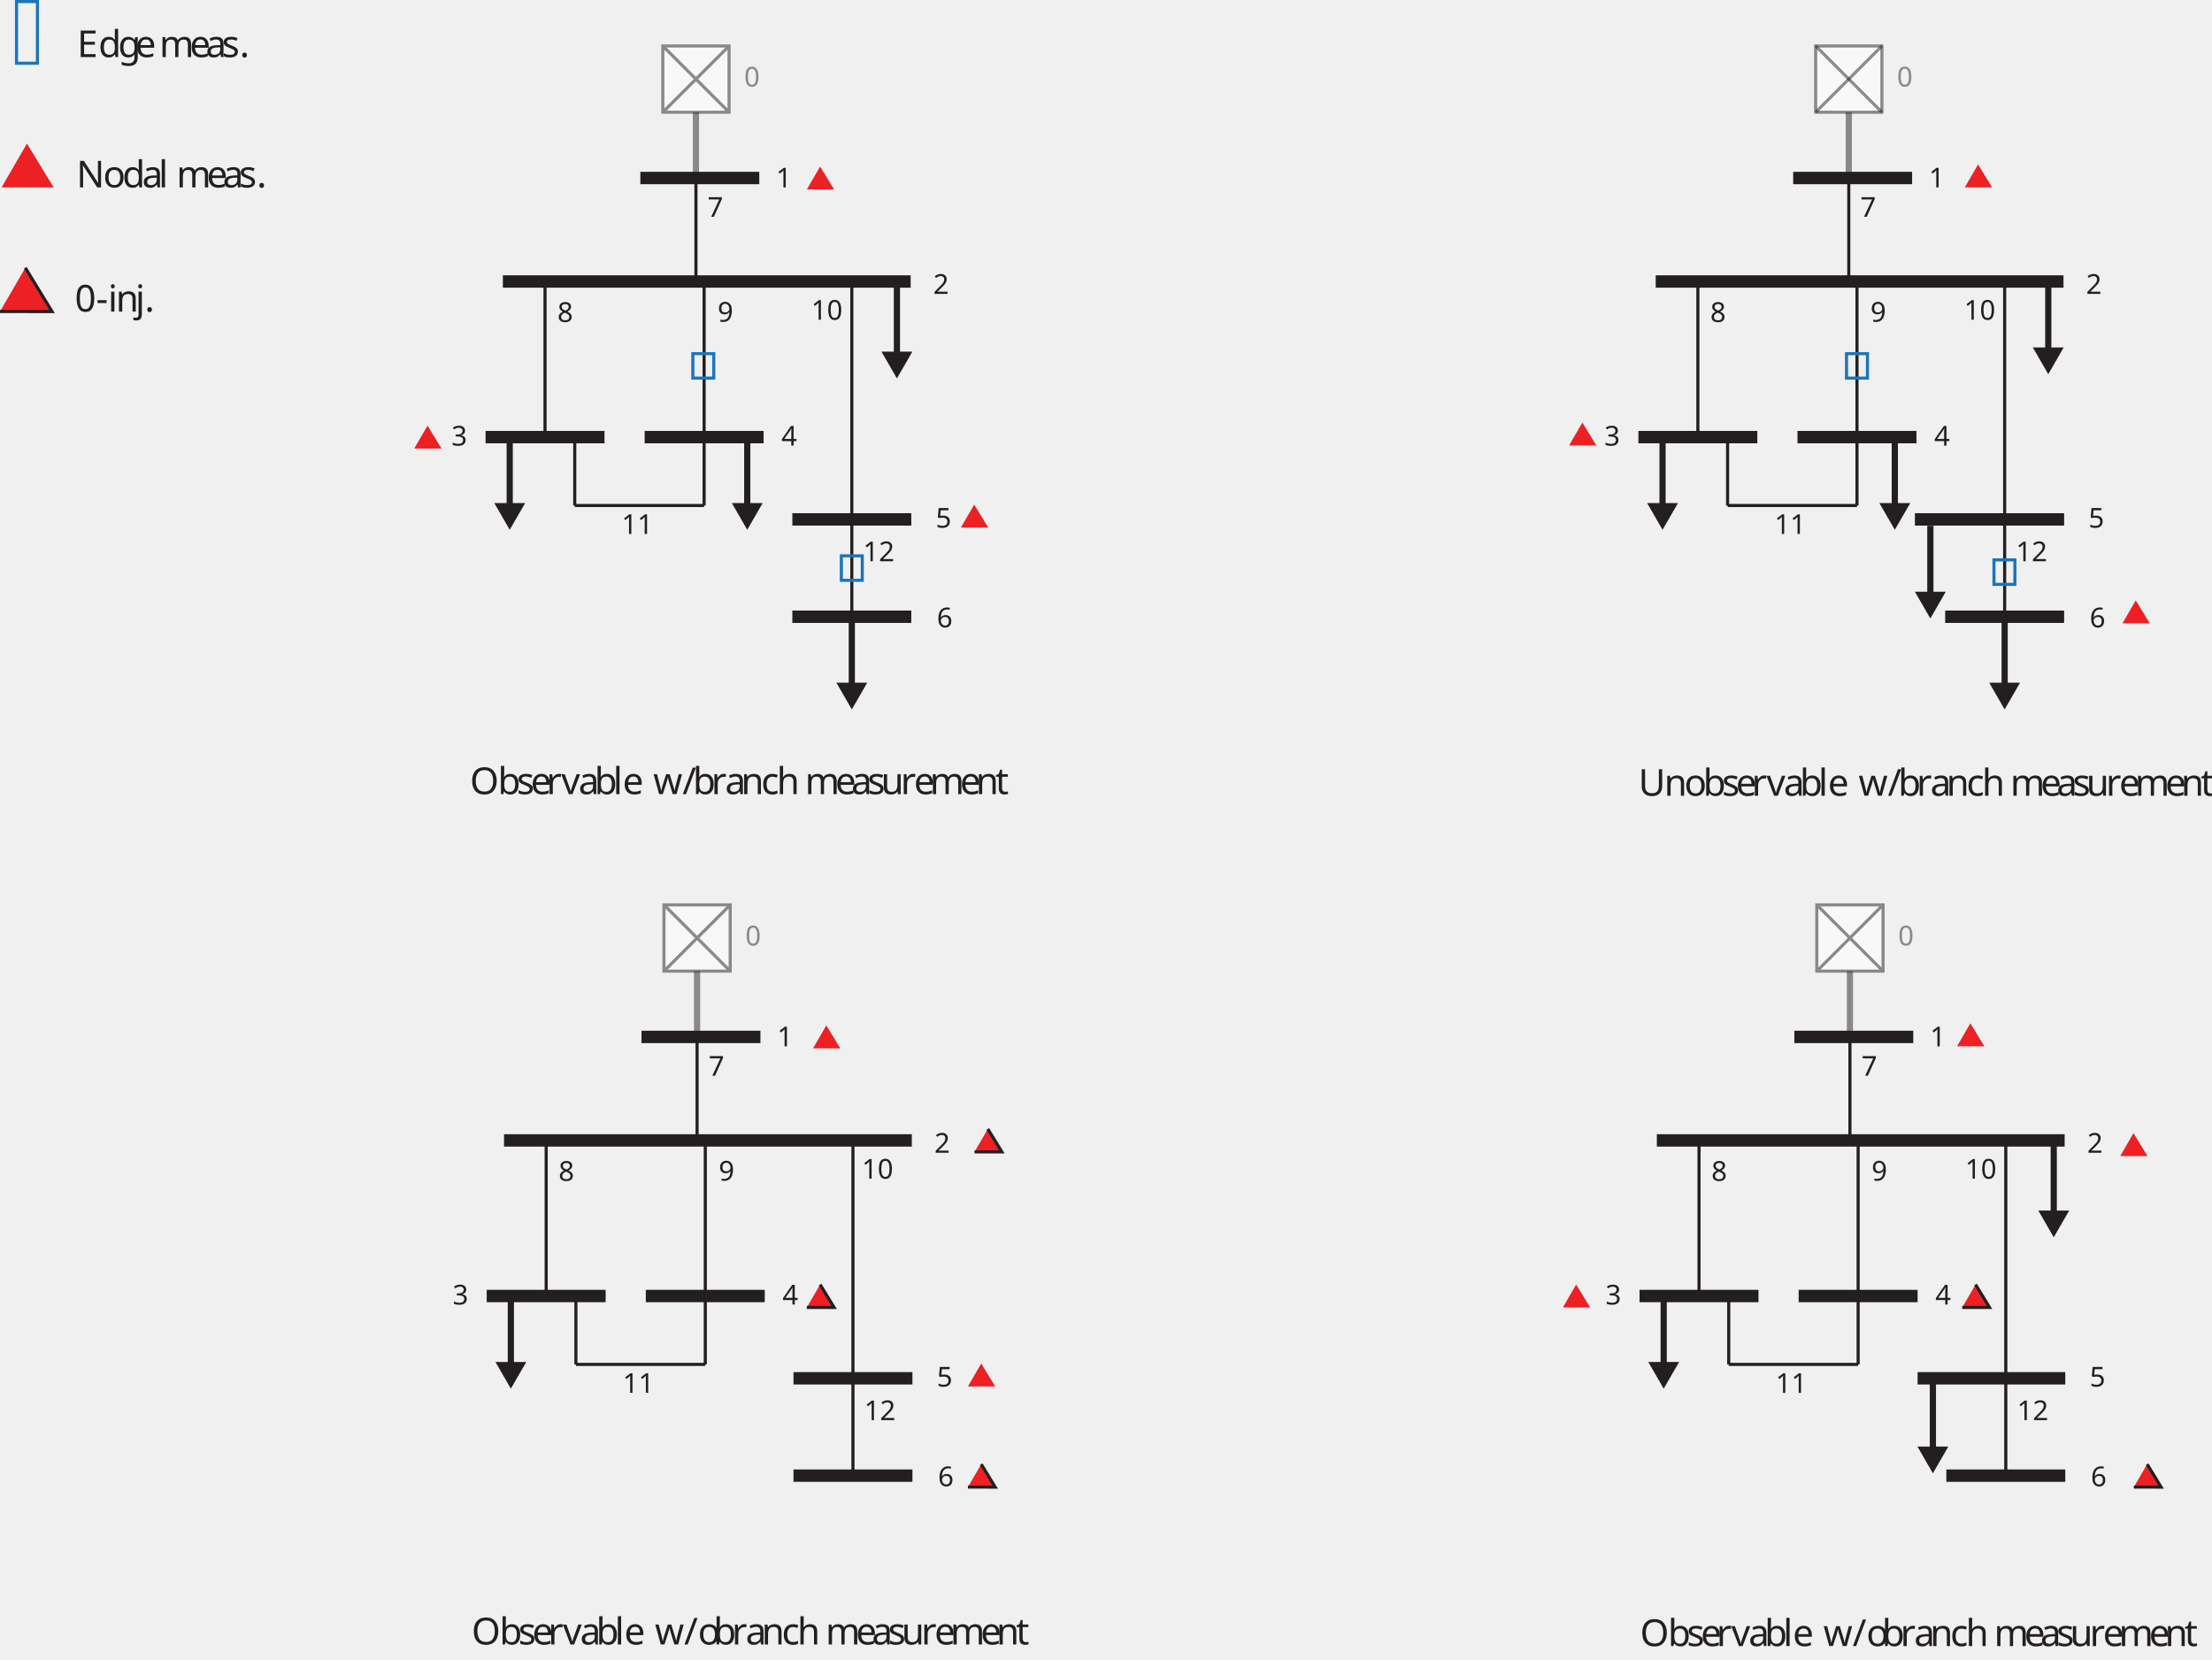
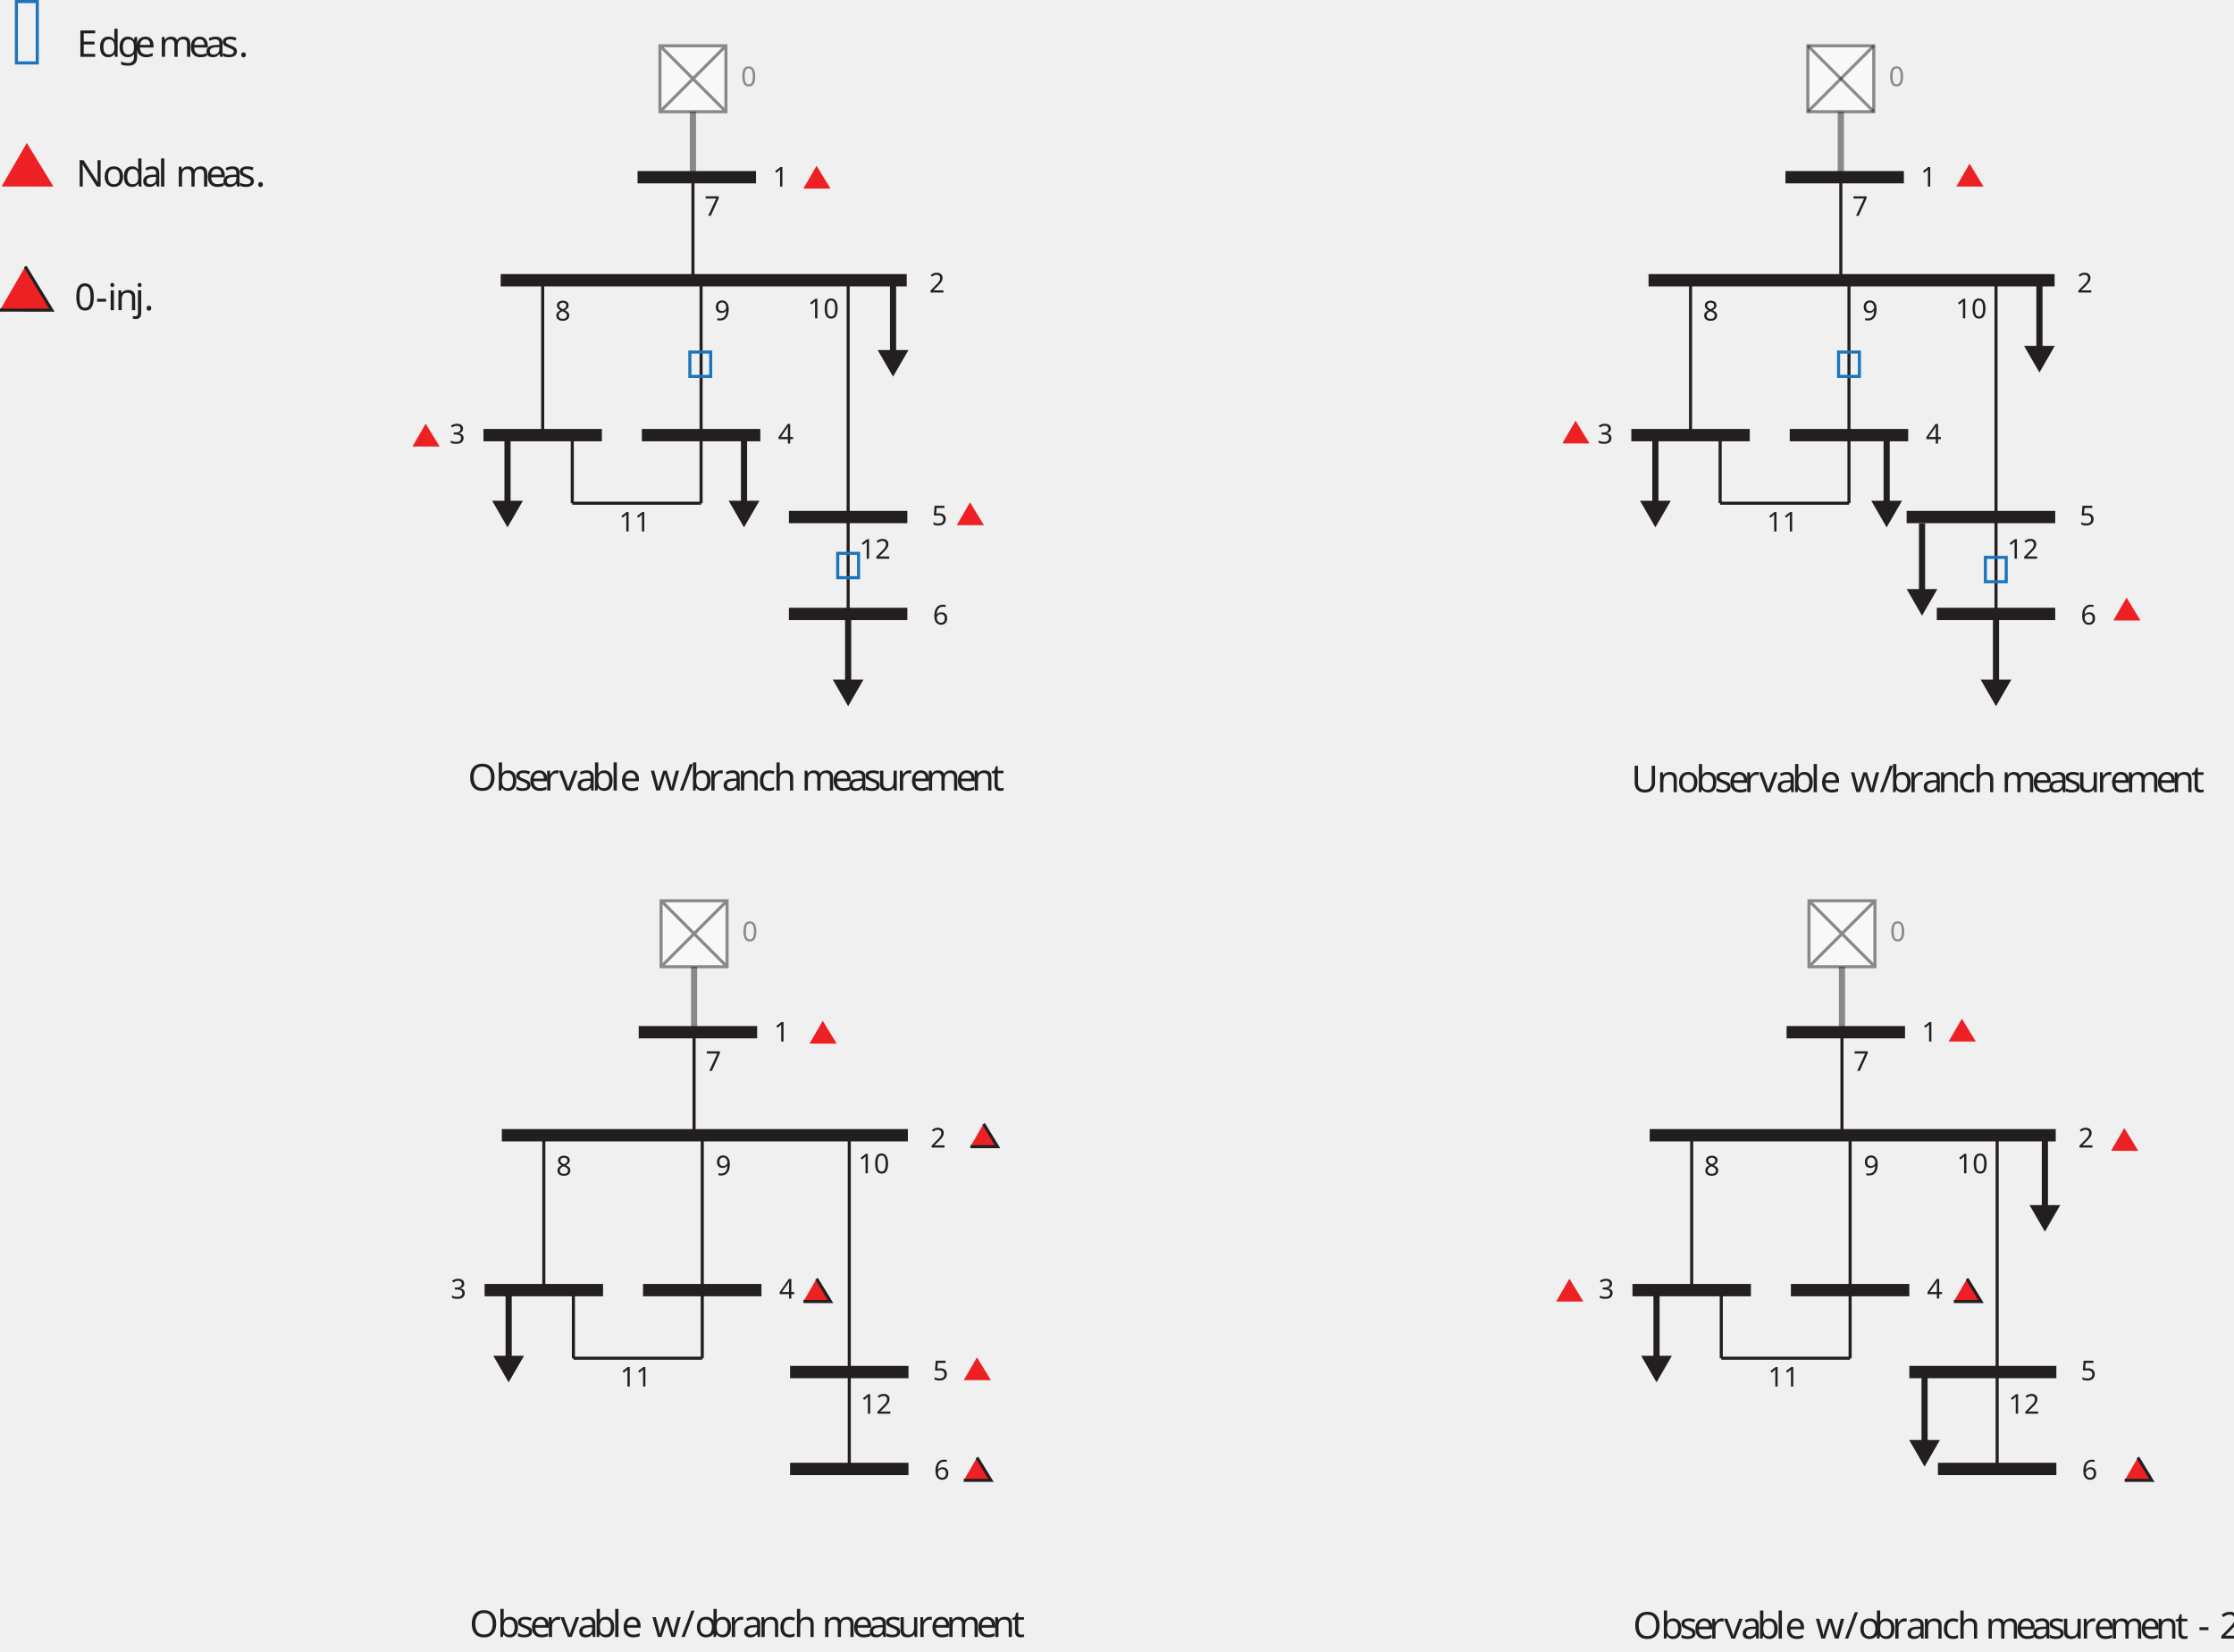
- <svg xmlns="http://www.w3.org/2000/svg" id="Layer_1" data-name="Layer 1" viewBox="0 0 714.54 536.01">
+ <svg xmlns="http://www.w3.org/2000/svg" id="Layer_1" data-name="Layer 1" viewBox="0 0 724.77 536.01">
  <defs>
    <style>
      .cls-1 {
        letter-spacing: -.01em;
      }

      .cls-2, .cls-3, .cls-4, .cls-5, .cls-6, .cls-7, .cls-8, .cls-9, .cls-10 {
        stroke-miterlimit: 10;
      }

      .cls-2, .cls-3, .cls-4, .cls-5, .cls-7, .cls-9 {
        fill: none;
      }

      .cls-2, .cls-4, .cls-5, .cls-6, .cls-7, .cls-8, .cls-9, .cls-10 {
        stroke: #231f20;
      }

      .cls-2, .cls-5 {
        stroke-width: 2px;
      }

      .cls-11 {
        letter-spacing: 0em;
      }

      .cls-12 {
        letter-spacing: 0em;
      }

      .cls-13 {
        letter-spacing: -.02em;
      }

      .cls-14 {
        letter-spacing: 0em;
      }

      .cls-3 {
        stroke: #1c75bc;
      }

      .cls-4 {
        stroke-width: 4px;
      }

      .cls-15, .cls-10 {
        fill: #ed2024;
      }

      .cls-16 {
        letter-spacing: 0em;
      }

      .cls-17, .cls-18, .cls-19, .cls-20 {
        fill: #231f20;
      }

      .cls-21 {
        letter-spacing: 0em;
      }

      .cls-22 {
        letter-spacing: 0em;
      }

      .cls-23 {
        letter-spacing: .03em;
      }

      .cls-24 {
        letter-spacing: 0em;
      }

      .cls-5, .cls-18, .cls-7, .cls-8, .cls-25 {
        opacity: .5;
      }

      .cls-6, .cls-8 {
        fill: #fff;
      }

      .cls-18, .cls-20 {
        font-family: MyriadPro-Regular, 'Myriad Pro';
        font-size: 8.86px;
      }

      .cls-26 {
        letter-spacing: 0em;
      }

      .cls-27 {
        letter-spacing: -.04em;
      }

      .cls-28 {
        letter-spacing: 0em;
      }

      .cls-29 {
        letter-spacing: -.01em;
      }

      .cls-30 {
        letter-spacing: 0em;
      }

      .cls-31 {
        letter-spacing: 0em;
      }

      .cls-32 {
        letter-spacing: 0em;
      }

      .cls-33 {
        letter-spacing: -.01em;
      }

      .cls-34 {
        letter-spacing: 0em;
      }

      .cls-19 {
        font-family: MinionPro-Regular, 'Minion Pro';
        font-size: 12px;
      }

      .cls-35 {
        letter-spacing: 0em;
      }

      .cls-36 {
        letter-spacing: -.01em;
      }

      .cls-37 {
        letter-spacing: 0em;
      }

      .cls-38 {
        letter-spacing: 0em;
      }

      .cls-39 {
        letter-spacing: 0em;
      }

      .cls-40 {
        letter-spacing: 0em;
      }

      .cls-41 {
        letter-spacing: 0em;
      }

      .cls-42 {
        letter-spacing: 0em;
      }

      .cls-43 {
        letter-spacing: 0em;
      }

      .cls-44 {
        letter-spacing: 0em;
      }

      .cls-45 {
        letter-spacing: -.02em;
      }
    </style>
  </defs>
  <g>
    <g class="cls-25">
      <rect class="cls-6" x="214.11" y="14.85" width="21.4" height="21.4" />
      <line class="cls-9" x1="235.51" y1="14.85" x2="214.11" y2="36.25" />
      <line class="cls-9" x1="235.51" y1="36.25" x2="214.11" y2="14.85" />
    </g>
    <line class="cls-4" x1="206.85" y1="57.5" x2="245.27" y2="57.5" />
    <line class="cls-4" x1="162.44" y1="90.93" x2="294.17" y2="90.93" />
    <line class="cls-4" x1="156.85" y1="141.19" x2="195.27" y2="141.19" />
    <line class="cls-4" x1="208.24" y1="141.19" x2="246.67" y2="141.19" />
    <line class="cls-4" x1="255.95" y1="167.77" x2="294.37" y2="167.77" />
    <line class="cls-4" x1="255.95" y1="199.21" x2="294.37" y2="199.21" />
    <line class="cls-5" x1="224.81" y1="36.25" x2="224.81" y2="57.5" />
    <line class="cls-9" x1="224.81" y1="57.5" x2="224.81" y2="90.93" />
    <line class="cls-9" x1="176.06" y1="92.28" x2="176.06" y2="141.19" />
    <line class="cls-9" x1="227.45" y1="92.28" x2="227.45" y2="141.19" />
    <line class="cls-9" x1="275.16" y1="167.77" x2="275.16" y2="90.93" />
    <line class="cls-9" x1="275.16" y1="199.21" x2="275.16" y2="167.77" />
    <g>
      <line class="cls-2" x1="275.16" y1="221.97" x2="275.16" y2="199.21" />
      <polygon class="cls-17" points="280.14 220.51 275.16 229.15 270.17 220.51 280.14 220.51" />
    </g>
    <g>
      <line class="cls-2" x1="289.73" y1="115.05" x2="289.73" y2="92.28" />
      <polygon class="cls-17" points="294.72 113.59 289.73 122.22 284.74 113.59 294.72 113.59" />
    </g>
    <g>
      <line class="cls-2" x1="164.65" y1="163.95" x2="164.65" y2="141.19" />
      <polygon class="cls-17" points="169.64 162.49 164.65 171.12 159.67 162.49 169.64 162.49" />
    </g>
    <g>
      <line class="cls-2" x1="241.38" y1="163.95" x2="241.38" y2="141.19" />
      <polygon class="cls-17" points="246.37 162.49 241.38 171.12 236.4 162.49 246.37 162.49" />
    </g>
    <line class="cls-9" x1="185.66" y1="141.19" x2="185.66" y2="163.28" />
    <line class="cls-9" x1="227.45" y1="141.19" x2="227.45" y2="163.28" />
    <line class="cls-9" x1="227.45" y1="163.28" x2="185.66" y2="163.28" />
    <text class="cls-18" transform="translate(240.38 27.96)">
      <tspan x="0" y="0">0</tspan>
    </text>
    <text class="cls-20" transform="translate(250.68 60.53)">
      <tspan x="0" y="0">1</tspan>
    </text>
    <text class="cls-20" transform="translate(301.46 94.92)">
      <tspan x="0" y="0">2</tspan>
    </text>
    <text class="cls-20" transform="translate(145.84 143.93)">
      <tspan x="0" y="0">3</tspan>
    </text>
    <text class="cls-20" transform="translate(252.39 143.93)">
      <tspan x="0" y="0">4</tspan>
    </text>
    <text class="cls-20" transform="translate(302.26 170.43)">
      <tspan x="0" y="0">5</tspan>
    </text>
    <text class="cls-20" transform="translate(302.64 202.63)">
      <tspan x="0" y="0">6</tspan>
    </text>
    <text class="cls-20" transform="translate(228.54 70.03)">
      <tspan x="0" y="0">7</tspan>
    </text>
    <text class="cls-20" transform="translate(180.05 103.99)">
      <tspan x="0" y="0">8</tspan>
    </text>
    <text class="cls-20" transform="translate(231.8 103.9)">
      <tspan x="0" y="0">9</tspan>
    </text>
    <text class="cls-20" transform="translate(262.04 103.28)">
      <tspan x="0" y="0">10</tspan>
    </text>
    <text class="cls-20" transform="translate(200.8 172.46)">
      <tspan x="0" y="0">11</tspan>
    </text>
    <text class="cls-20" transform="translate(278.8 181.28)">
      <tspan x="0" y="0">12</tspan>
    </text>
  </g>
  <g>
    <g>
      <rect class="cls-8" x="586.51" y="14.85" width="21.4" height="21.4" />
      <line class="cls-7" x1="607.91" y1="14.85" x2="586.51" y2="36.25" />
      <line class="cls-7" x1="607.91" y1="36.25" x2="586.51" y2="14.85" />
    </g>
    <line class="cls-4" x1="579.25" y1="57.5" x2="617.67" y2="57.5" />
    <line class="cls-4" x1="534.84" y1="90.93" x2="666.57" y2="90.93" />
    <line class="cls-4" x1="529.25" y1="141.19" x2="567.67" y2="141.19" />
    <line class="cls-4" x1="580.64" y1="141.19" x2="619.07" y2="141.19" />
    <line class="cls-4" x1="618.57" y1="167.77" x2="666.77" y2="167.77" />
    <line class="cls-4" x1="628.35" y1="199.21" x2="666.77" y2="199.21" />
    <line class="cls-5" x1="597.21" y1="36.25" x2="597.21" y2="57.5" />
    <line class="cls-9" x1="597.21" y1="57.5" x2="597.21" y2="90.93" />
    <line class="cls-9" x1="548.46" y1="92.28" x2="548.46" y2="141.19" />
    <line class="cls-9" x1="599.86" y1="92.28" x2="599.86" y2="141.19" />
    <line class="cls-9" x1="647.56" y1="167.77" x2="647.56" y2="90.93" />
    <line class="cls-9" x1="647.56" y1="199.21" x2="647.56" y2="167.77" />
    <g>
      <line class="cls-2" x1="647.56" y1="221.97" x2="647.56" y2="199.21" />
      <polygon class="cls-17" points="652.54 220.51 647.56 229.15 642.57 220.51 652.54 220.51" />
    </g>
    <g>
      <line class="cls-2" x1="623.56" y1="192.59" x2="623.56" y2="169.83" />
      <polygon class="cls-17" points="628.54 191.14 623.56 199.77 618.57 191.14 628.54 191.14" />
    </g>
    <g>
      <line class="cls-2" x1="661.65" y1="113.69" x2="661.65" y2="90.93" />
      <polygon class="cls-17" points="666.63 112.23 661.65 120.87 656.66 112.23 666.63 112.23" />
    </g>
    <g>
      <line class="cls-2" x1="537.05" y1="163.95" x2="537.05" y2="141.19" />
      <polygon class="cls-17" points="542.04 162.49 537.05 171.12 532.07 162.49 542.04 162.49" />
    </g>
    <g>
      <line class="cls-2" x1="612.08" y1="163.95" x2="612.08" y2="141.19" />
      <polygon class="cls-17" points="617.07 162.49 612.08 171.12 607.09 162.49 617.07 162.49" />
    </g>
    <line class="cls-9" x1="558.06" y1="141.19" x2="558.06" y2="163.28" />
    <line class="cls-9" x1="599.86" y1="141.19" x2="599.86" y2="163.28" />
    <line class="cls-9" x1="599.86" y1="163.28" x2="558.06" y2="163.28" />
    <text class="cls-18" transform="translate(612.78 27.95)">
      <tspan x="0" y="0">0</tspan>
    </text>
    <text class="cls-20" transform="translate(623.08 60.53)">
      <tspan x="0" y="0">1</tspan>
    </text>
    <text class="cls-20" transform="translate(673.86 94.92)">
      <tspan x="0" y="0">2</tspan>
    </text>
    <text class="cls-20" transform="translate(518.24 143.93)">
      <tspan x="0" y="0">3</tspan>
    </text>
    <text class="cls-20" transform="translate(624.79 143.93)">
      <tspan x="0" y="0">4</tspan>
    </text>
    <text class="cls-20" transform="translate(674.66 170.43)">
      <tspan x="0" y="0">5</tspan>
    </text>
    <text class="cls-20" transform="translate(675.03 202.63)">
      <tspan x="0" y="0">6</tspan>
    </text>
    <text class="cls-20" transform="translate(600.94 70.03)">
      <tspan x="0" y="0">7</tspan>
    </text>
    <text class="cls-20" transform="translate(552.45 103.99)">
      <tspan x="0" y="0">8</tspan>
    </text>
    <text class="cls-20" transform="translate(604.2 103.9)">
      <tspan x="0" y="0">9</tspan>
    </text>
    <text class="cls-20" transform="translate(634.44 103.28)">
      <tspan x="0" y="0">10</tspan>
    </text>
    <text class="cls-20" transform="translate(573.2 172.46)">
      <tspan x="0" y="0">11</tspan>
    </text>
    <text class="cls-20" transform="translate(651.2 181.28)">
      <tspan x="0" y="0">12</tspan>
    </text>
  </g>
  <g>
    <g class="cls-25">
      <rect class="cls-6" x="214.48" y="292.28" width="21.4" height="21.4" />
      <line class="cls-9" x1="235.88" y1="292.28" x2="214.48" y2="313.68" />
      <line class="cls-9" x1="235.88" y1="313.68" x2="214.48" y2="292.28" />
    </g>
    <line class="cls-4" x1="207.22" y1="334.93" x2="245.64" y2="334.93" />
    <line class="cls-4" x1="162.81" y1="368.36" x2="294.54" y2="368.36" />
    <line class="cls-4" x1="157.22" y1="418.62" x2="195.64" y2="418.62" />
    <line class="cls-4" x1="208.62" y1="418.62" x2="247.04" y2="418.62" />
    <line class="cls-4" x1="256.32" y1="445.2" x2="294.74" y2="445.2" />
    <line class="cls-4" x1="256.32" y1="476.64" x2="294.74" y2="476.64" />
    <line class="cls-5" x1="225.18" y1="313.68" x2="225.18" y2="334.93" />
    <line class="cls-9" x1="225.18" y1="334.93" x2="225.18" y2="368.36" />
    <line class="cls-9" x1="176.43" y1="369.71" x2="176.43" y2="418.62" />
    <line class="cls-9" x1="227.83" y1="369.71" x2="227.83" y2="418.62" />
    <line class="cls-9" x1="275.53" y1="445.2" x2="275.53" y2="368.36" />
    <line class="cls-9" x1="275.53" y1="476.64" x2="275.53" y2="445.2" />
    <g>
      <line class="cls-2" x1="165.02" y1="441.38" x2="165.02" y2="418.62" />
      <polygon class="cls-17" points="170.01 439.92 165.02 448.55 160.04 439.92 170.01 439.92" />
    </g>
    <line class="cls-9" x1="186.03" y1="418.62" x2="186.03" y2="440.71" />
    <line class="cls-9" x1="227.83" y1="418.62" x2="227.83" y2="440.71" />
    <line class="cls-9" x1="227.83" y1="440.71" x2="186.03" y2="440.71" />
    <text class="cls-18" transform="translate(240.75 305.39)">
      <tspan x="0" y="0">0</tspan>
    </text>
    <text class="cls-20" transform="translate(251.05 337.96)">
      <tspan x="0" y="0">1</tspan>
    </text>
    <text class="cls-20" transform="translate(301.83 372.35)">
      <tspan x="0" y="0">2</tspan>
    </text>
    <text class="cls-20" transform="translate(146.22 421.36)">
      <tspan x="0" y="0">3</tspan>
    </text>
    <text class="cls-20" transform="translate(252.76 421.36)">
      <tspan x="0" y="0">4</tspan>
    </text>
    <text class="cls-20" transform="translate(302.63 447.86)">
      <tspan x="0" y="0">5</tspan>
    </text>
    <text class="cls-20" transform="translate(303.01 480.06)">
      <tspan x="0" y="0">6</tspan>
    </text>
    <text class="cls-20" transform="translate(228.91 347.46)">
      <tspan x="0" y="0">7</tspan>
    </text>
    <text class="cls-20" transform="translate(180.42 381.42)">
      <tspan x="0" y="0">8</tspan>
    </text>
    <text class="cls-20" transform="translate(232.17 381.33)">
      <tspan x="0" y="0">9</tspan>
    </text>
    <text class="cls-20" transform="translate(278.41 380.71)">
      <tspan x="0" y="0">10</tspan>
    </text>
    <text class="cls-20" transform="translate(201.17 449.89)">
      <tspan x="0" y="0">11</tspan>
    </text>
    <text class="cls-20" transform="translate(279.17 458.71)">
      <tspan x="0" y="0">12</tspan>
    </text>
  </g>
  <g>
    <g class="cls-25">
      <rect class="cls-6" x="586.88" y="292.28" width="21.4" height="21.4" />
      <line class="cls-9" x1="608.28" y1="292.28" x2="586.88" y2="313.68" />
      <line class="cls-9" x1="608.28" y1="313.68" x2="586.88" y2="292.28" />
    </g>
    <line class="cls-4" x1="579.62" y1="334.93" x2="618.04" y2="334.93" />
    <line class="cls-4" x1="535.21" y1="368.36" x2="666.94" y2="368.36" />
    <line class="cls-4" x1="529.62" y1="418.62" x2="568.04" y2="418.62" />
    <line class="cls-4" x1="581.02" y1="418.62" x2="619.44" y2="418.62" />
    <line class="cls-4" x1="619.44" y1="445.2" x2="667.14" y2="445.2" />
    <line class="cls-4" x1="628.72" y1="476.64" x2="667.14" y2="476.64" />
    <line class="cls-5" x1="597.58" y1="313.68" x2="597.58" y2="334.93" />
    <line class="cls-9" x1="597.58" y1="334.93" x2="597.58" y2="368.36" />
    <line class="cls-9" x1="548.83" y1="369.71" x2="548.83" y2="418.62" />
    <line class="cls-9" x1="600.23" y1="369.71" x2="600.23" y2="418.62" />
    <line class="cls-9" x1="647.93" y1="445.2" x2="647.93" y2="368.36" />
    <line class="cls-9" x1="647.93" y1="476.64" x2="647.93" y2="445.2" />
    <g>
      <line class="cls-2" x1="537.42" y1="441.38" x2="537.42" y2="418.62" />
      <polygon class="cls-17" points="542.41 439.92 537.42 448.55 532.44 439.92 542.41 439.92" />
    </g>
    <g>
      <line class="cls-2" x1="663.42" y1="392.48" x2="663.42" y2="369.71" />
      <polygon class="cls-17" points="668.41 391.02 663.42 399.65 658.44 391.02 668.41 391.02" />
    </g>
    <g>
      <line class="cls-2" x1="624.38" y1="468.71" x2="624.38" y2="445.95" />
      <polygon class="cls-17" points="629.36 467.25 624.38 475.89 619.39 467.25 629.36 467.25" />
    </g>
    <line class="cls-9" x1="558.43" y1="418.62" x2="558.43" y2="440.71" />
    <line class="cls-9" x1="600.23" y1="418.62" x2="600.23" y2="440.71" />
    <line class="cls-9" x1="600.23" y1="440.71" x2="558.43" y2="440.71" />
    <text class="cls-18" transform="translate(613.15 305.38)">
      <tspan x="0" y="0">0</tspan>
    </text>
    <text class="cls-20" transform="translate(623.45 337.96)">
      <tspan x="0" y="0">1</tspan>
    </text>
    <text class="cls-20" transform="translate(674.23 372.35)">
      <tspan x="0" y="0">2</tspan>
    </text>
    <text class="cls-20" transform="translate(518.62 421.36)">
      <tspan x="0" y="0">3</tspan>
    </text>
    <text class="cls-20" transform="translate(625.16 421.36)">
      <tspan x="0" y="0">4</tspan>
    </text>
    <text class="cls-20" transform="translate(675.03 447.86)">
      <tspan x="0" y="0">5</tspan>
    </text>
    <text class="cls-20" transform="translate(675.41 480.06)">
      <tspan x="0" y="0">6</tspan>
    </text>
    <text class="cls-20" transform="translate(601.31 347.46)">
      <tspan x="0" y="0">7</tspan>
    </text>
    <text class="cls-20" transform="translate(552.82 381.42)">
      <tspan x="0" y="0">8</tspan>
    </text>
    <text class="cls-20" transform="translate(604.57 381.33)">
      <tspan x="0" y="0">9</tspan>
    </text>
    <text class="cls-20" transform="translate(634.81 380.71)">
      <tspan x="0" y="0">10</tspan>
    </text>
    <text class="cls-20" transform="translate(573.57 449.89)">
      <tspan x="0" y="0">11</tspan>
    </text>
    <text class="cls-20" transform="translate(651.57 458.71)">
      <tspan x="0" y="0">12</tspan>
    </text>
  </g>
  <text class="cls-19" transform="translate(151.8 256.51)">
    <tspan class="cls-34" x="0" y="0">O</tspan>
    <tspan class="cls-12" x="9" y="0">b</tspan>
    <tspan class="cls-24" x="15.1" y="0">s</tspan>
    <tspan class="cls-12" x="19.6" y="0">e</tspan>
    <tspan class="cls-23" x="24.7" y="0">r</tspan>
    <tspan x="29.5" y="0">v</tspan>
    <tspan class="cls-31" x="35.05" y="0">a</tspan>
    <tspan class="cls-41" x="40.22" y="0">b</tspan>
    <tspan class="cls-12" x="46.24" y="0">le w/ </tspan>
    <tspan class="cls-36" x="72.01" y="0">b</tspan>
    <tspan class="cls-37" x="77.96" y="0">r</tspan>
    <tspan class="cls-38" x="82.41" y="0">a</tspan>
    <tspan class="cls-43" x="87.57" y="0">n</tspan>
    <tspan class="cls-11" x="94.09" y="0">c</tspan>
    <tspan x="99.09" y="0">h </tspan>
    <tspan class="cls-42" x="108.23" y="0">m</tspan>
    <tspan class="cls-32" x="118.01" y="0">e</tspan>
    <tspan class="cls-40" x="123.18" y="0">a</tspan>
    <tspan class="cls-14" x="128.41" y="0">s</tspan>
    <tspan x="132.75" y="0">u</tspan>
    <tspan class="cls-33" x="139.13" y="0">r</tspan>
    <tspan x="143.42" y="0">e</tspan>
    <tspan class="cls-26" x="148.52" y="0">m</tspan>
    <tspan class="cls-12" x="158.3" y="0">e</tspan>
    <tspan class="cls-13" x="163.4" y="0">n</tspan>
    <tspan class="cls-37" x="169.74" y="0">t</tspan>
  </text>
  <text class="cls-19" transform="translate(529.25 257.03)">
    <tspan class="cls-27" x="0" y="0">U</tspan>
    <tspan class="cls-26" x="8.32" y="0">n</tspan>
    <tspan class="cls-14" x="14.83" y="0">o</tspan>
    <tspan x="20.89" y="0">b</tspan>
    <tspan class="cls-24" x="26.99" y="0">s</tspan>
    <tspan class="cls-12" x="31.49" y="0">e</tspan>
    <tspan class="cls-23" x="36.59" y="0">r</tspan>
    <tspan x="41.39" y="0">v</tspan>
    <tspan class="cls-31" x="46.94" y="0">a</tspan>
    <tspan class="cls-41" x="52.12" y="0">b</tspan>
    <tspan class="cls-12" x="58.13" y="0">le w/ </tspan>
    <tspan class="cls-1" x="83.9" y="0">b</tspan>
    <tspan x="89.85" y="0">r</tspan>
    <tspan class="cls-38" x="94.31" y="0">a</tspan>
    <tspan class="cls-26" x="99.47" y="0">n</tspan>
    <tspan class="cls-11" x="105.98" y="0">c</tspan>
    <tspan class="cls-12" x="110.99" y="0">h </tspan>
    <tspan class="cls-26" x="120.12" y="0">m</tspan>
    <tspan class="cls-32" x="129.9" y="0">e</tspan>
    <tspan class="cls-40" x="135.07" y="0">a</tspan>
    <tspan class="cls-14" x="140.3" y="0">s</tspan>
    <tspan x="144.65" y="0">u</tspan>
    <tspan class="cls-33" x="151.02" y="0">r</tspan>
    <tspan x="155.31" y="0">e</tspan>
    <tspan class="cls-26" x="160.41" y="0">m</tspan>
    <tspan class="cls-12" x="170.19" y="0">e</tspan>
    <tspan class="cls-13" x="175.29" y="0">n</tspan>
    <tspan class="cls-37" x="181.63" y="0">t</tspan>
  </text>
  <text class="cls-19" transform="translate(152.33 531.17)">
    <tspan class="cls-34" x="0" y="0">O</tspan>
    <tspan class="cls-12" x="9" y="0">b</tspan>
    <tspan class="cls-24" x="15.1" y="0">s</tspan>
    <tspan class="cls-12" x="19.6" y="0">e</tspan>
    <tspan class="cls-23" x="24.7" y="0">r</tspan>
    <tspan x="29.5" y="0">v</tspan>
    <tspan class="cls-31" x="35.05" y="0">a</tspan>
    <tspan class="cls-41" x="40.22" y="0">b</tspan>
    <tspan class="cls-12" x="46.24" y="0">le w/o </tspan>
    <tspan class="cls-1" x="78.13" y="0">b</tspan>
    <tspan class="cls-37" x="84.08" y="0">r</tspan>
    <tspan class="cls-16" x="88.53" y="0">a</tspan>
    <tspan class="cls-26" x="93.69" y="0">n</tspan>
    <tspan class="cls-11" x="100.21" y="0">c</tspan>
    <tspan x="105.21" y="0">h </tspan>
    <tspan class="cls-26" x="114.35" y="0">m</tspan>
    <tspan class="cls-32" x="124.13" y="0">e</tspan>
    <tspan class="cls-40" x="129.3" y="0">a</tspan>
    <tspan class="cls-44" x="134.53" y="0">s</tspan>
    <tspan class="cls-12" x="138.87" y="0">u</tspan>
    <tspan class="cls-29" x="145.25" y="0">r</tspan>
    <tspan class="cls-12" x="149.54" y="0">e</tspan>
    <tspan class="cls-26" x="154.64" y="0">m</tspan>
    <tspan x="164.42" y="0">e</tspan>
    <tspan class="cls-13" x="169.52" y="0">n</tspan>
    <tspan x="175.86" y="0">t</tspan>
  </text>
  <text class="cls-19" transform="translate(529.78 531.69)">
    <tspan class="cls-34" x="0" y="0">O</tspan>
    <tspan class="cls-12" x="9" y="0">b</tspan>
    <tspan class="cls-24" x="15.1" y="0">s</tspan>
    <tspan class="cls-12" x="19.6" y="0">e</tspan>
    <tspan class="cls-23" x="24.7" y="0">r</tspan>
    <tspan x="29.5" y="0">v</tspan>
    <tspan class="cls-31" x="35.05" y="0">a</tspan>
    <tspan class="cls-41" x="40.22" y="0">b</tspan>
    <tspan class="cls-12" x="46.24" y="0">le w/o </tspan>
    <tspan class="cls-1" x="78.13" y="0">b</tspan>
    <tspan class="cls-37" x="84.08" y="0">r</tspan>
    <tspan class="cls-16" x="88.53" y="0">a</tspan>
    <tspan class="cls-26" x="93.69" y="0">n</tspan>
    <tspan class="cls-11" x="100.21" y="0">c</tspan>
    <tspan x="105.21" y="0">h </tspan>
    <tspan class="cls-26" x="114.35" y="0">m</tspan>
    <tspan class="cls-32" x="124.13" y="0">e</tspan>
    <tspan class="cls-40" x="129.3" y="0">a</tspan>
    <tspan class="cls-44" x="134.53" y="0">s</tspan>
    <tspan class="cls-12" x="138.87" y="0">u</tspan>
    <tspan class="cls-29" x="145.25" y="0">r</tspan>
    <tspan class="cls-12" x="149.54" y="0">e</tspan>
    <tspan class="cls-26" x="154.64" y="0">m</tspan>
    <tspan x="164.42" y="0">e</tspan>
    <tspan class="cls-13" x="169.52" y="0">n</tspan>
-     <tspan x="175.86" y="0">t</tspan>
+     <tspan x="175.86" y="0">t - 2</tspan>
  </text>
  <rect class="cls-3" x="5.33" y=".5" width="6.76" height="19.92" />
  <rect class="cls-3" x="223.81" y="114.23" width="6.76" height="7.9" />
  <rect class="cls-3" x="271.78" y="179.54" width="6.76" height="7.9" />
  <rect class="cls-3" x="596.48" y="114.23" width="6.76" height="7.9" />
  <rect class="cls-3" x="644.11" y="180.85" width="6.76" height="7.9" />
  <polyline class="cls-15" points="8.7 46.38 17.34 60.53 .52 60.51" />
  <polyline class="cls-15" points="138.1 137.48 142.63 144.89 133.81 144.88" />
  <polyline class="cls-15" points="264.92 53.79 269.45 61.2 260.63 61.19" />
  <polyline class="cls-15" points="511.15 136.48 515.68 143.89 506.86 143.88" />
  <polyline class="cls-15" points="638.98 53.11 643.51 60.53 634.69 60.52" />
  <polyline class="cls-15" points="689.91 193.92 694.44 201.34 685.62 201.33" />
  <polyline class="cls-10" points="319.1 364.65 323.63 372.07 314.81 372.06" />
  <polyline class="cls-15" points="266.92 331.22 271.45 338.63 262.63 338.62" />
  <polyline class="cls-15" points="689.18 366.01 693.71 373.42 684.89 373.41" />
  <polyline class="cls-15" points="636.48 330.54 641.01 337.96 632.19 337.95" />
  <polyline class="cls-10" points="264.92 414.91 269.45 422.32 260.63 422.31" />
  <polyline class="cls-10" points="638.16 414.91 642.69 422.32 633.87 422.31" />
  <polyline class="cls-10" points="693.59 472.93 698.11 480.35 689.3 480.34" />
  <polyline class="cls-15" points="509.15 414.91 513.68 422.32 504.86 422.31" />
  <polyline class="cls-15" points="316.96 440.42 321.49 447.84 312.67 447.83" />
  <polyline class="cls-10" points="316.96 472.93 321.49 480.35 312.67 480.34" />
  <polyline class="cls-15" points="314.69 162.99 319.22 170.41 310.4 170.4" />
  <text class="cls-19" transform="translate(24.69 60.53)">
    <tspan class="cls-45" x="0" y="0">N</tspan>
    <tspan class="cls-21" x="8.62" y="0">o</tspan>
    <tspan class="cls-34" x="14.84" y="0">d</tspan>
    <tspan class="cls-39" x="21.22" y="0">a</tspan>
    <tspan class="cls-37" x="26.54" y="0">l </tspan>
    <tspan class="cls-26" x="32.3" y="0">m</tspan>
    <tspan class="cls-32" x="42.08" y="0">e</tspan>
    <tspan class="cls-40" x="47.25" y="0">a</tspan>
    <tspan x="52.49" y="0">s.</tspan>
  </text>
  <polyline class="cls-10" points="8.18 86.49 16.82 100.64 0 100.62" />
  <text class="cls-19" transform="translate(24.16 100.64)">
    <tspan x="0" y="0">0-i</tspan>
    <tspan class="cls-13" x="13.25" y="0">n</tspan>
    <tspan class="cls-28" x="19.58" y="0">j</tspan>
    <tspan class="cls-37" x="22.56" y="0">.</tspan>
  </text>
  <text class="cls-19" transform="translate(24.92 18.44)">
    <tspan class="cls-22" x="0" y="0">E</tspan>
    <tspan x="6.88" y="0">d</tspan>
    <tspan class="cls-31" x="13.21" y="0">g</tspan>
    <tspan class="cls-37" x="18.73" y="0">e </tspan>
    <tspan class="cls-26" x="26.56" y="0">m</tspan>
    <tspan class="cls-35" x="36.34" y="0">e</tspan>
    <tspan class="cls-30" x="41.51" y="0">a</tspan>
    <tspan x="46.74" y="0">s.</tspan>
  </text>
</svg>
